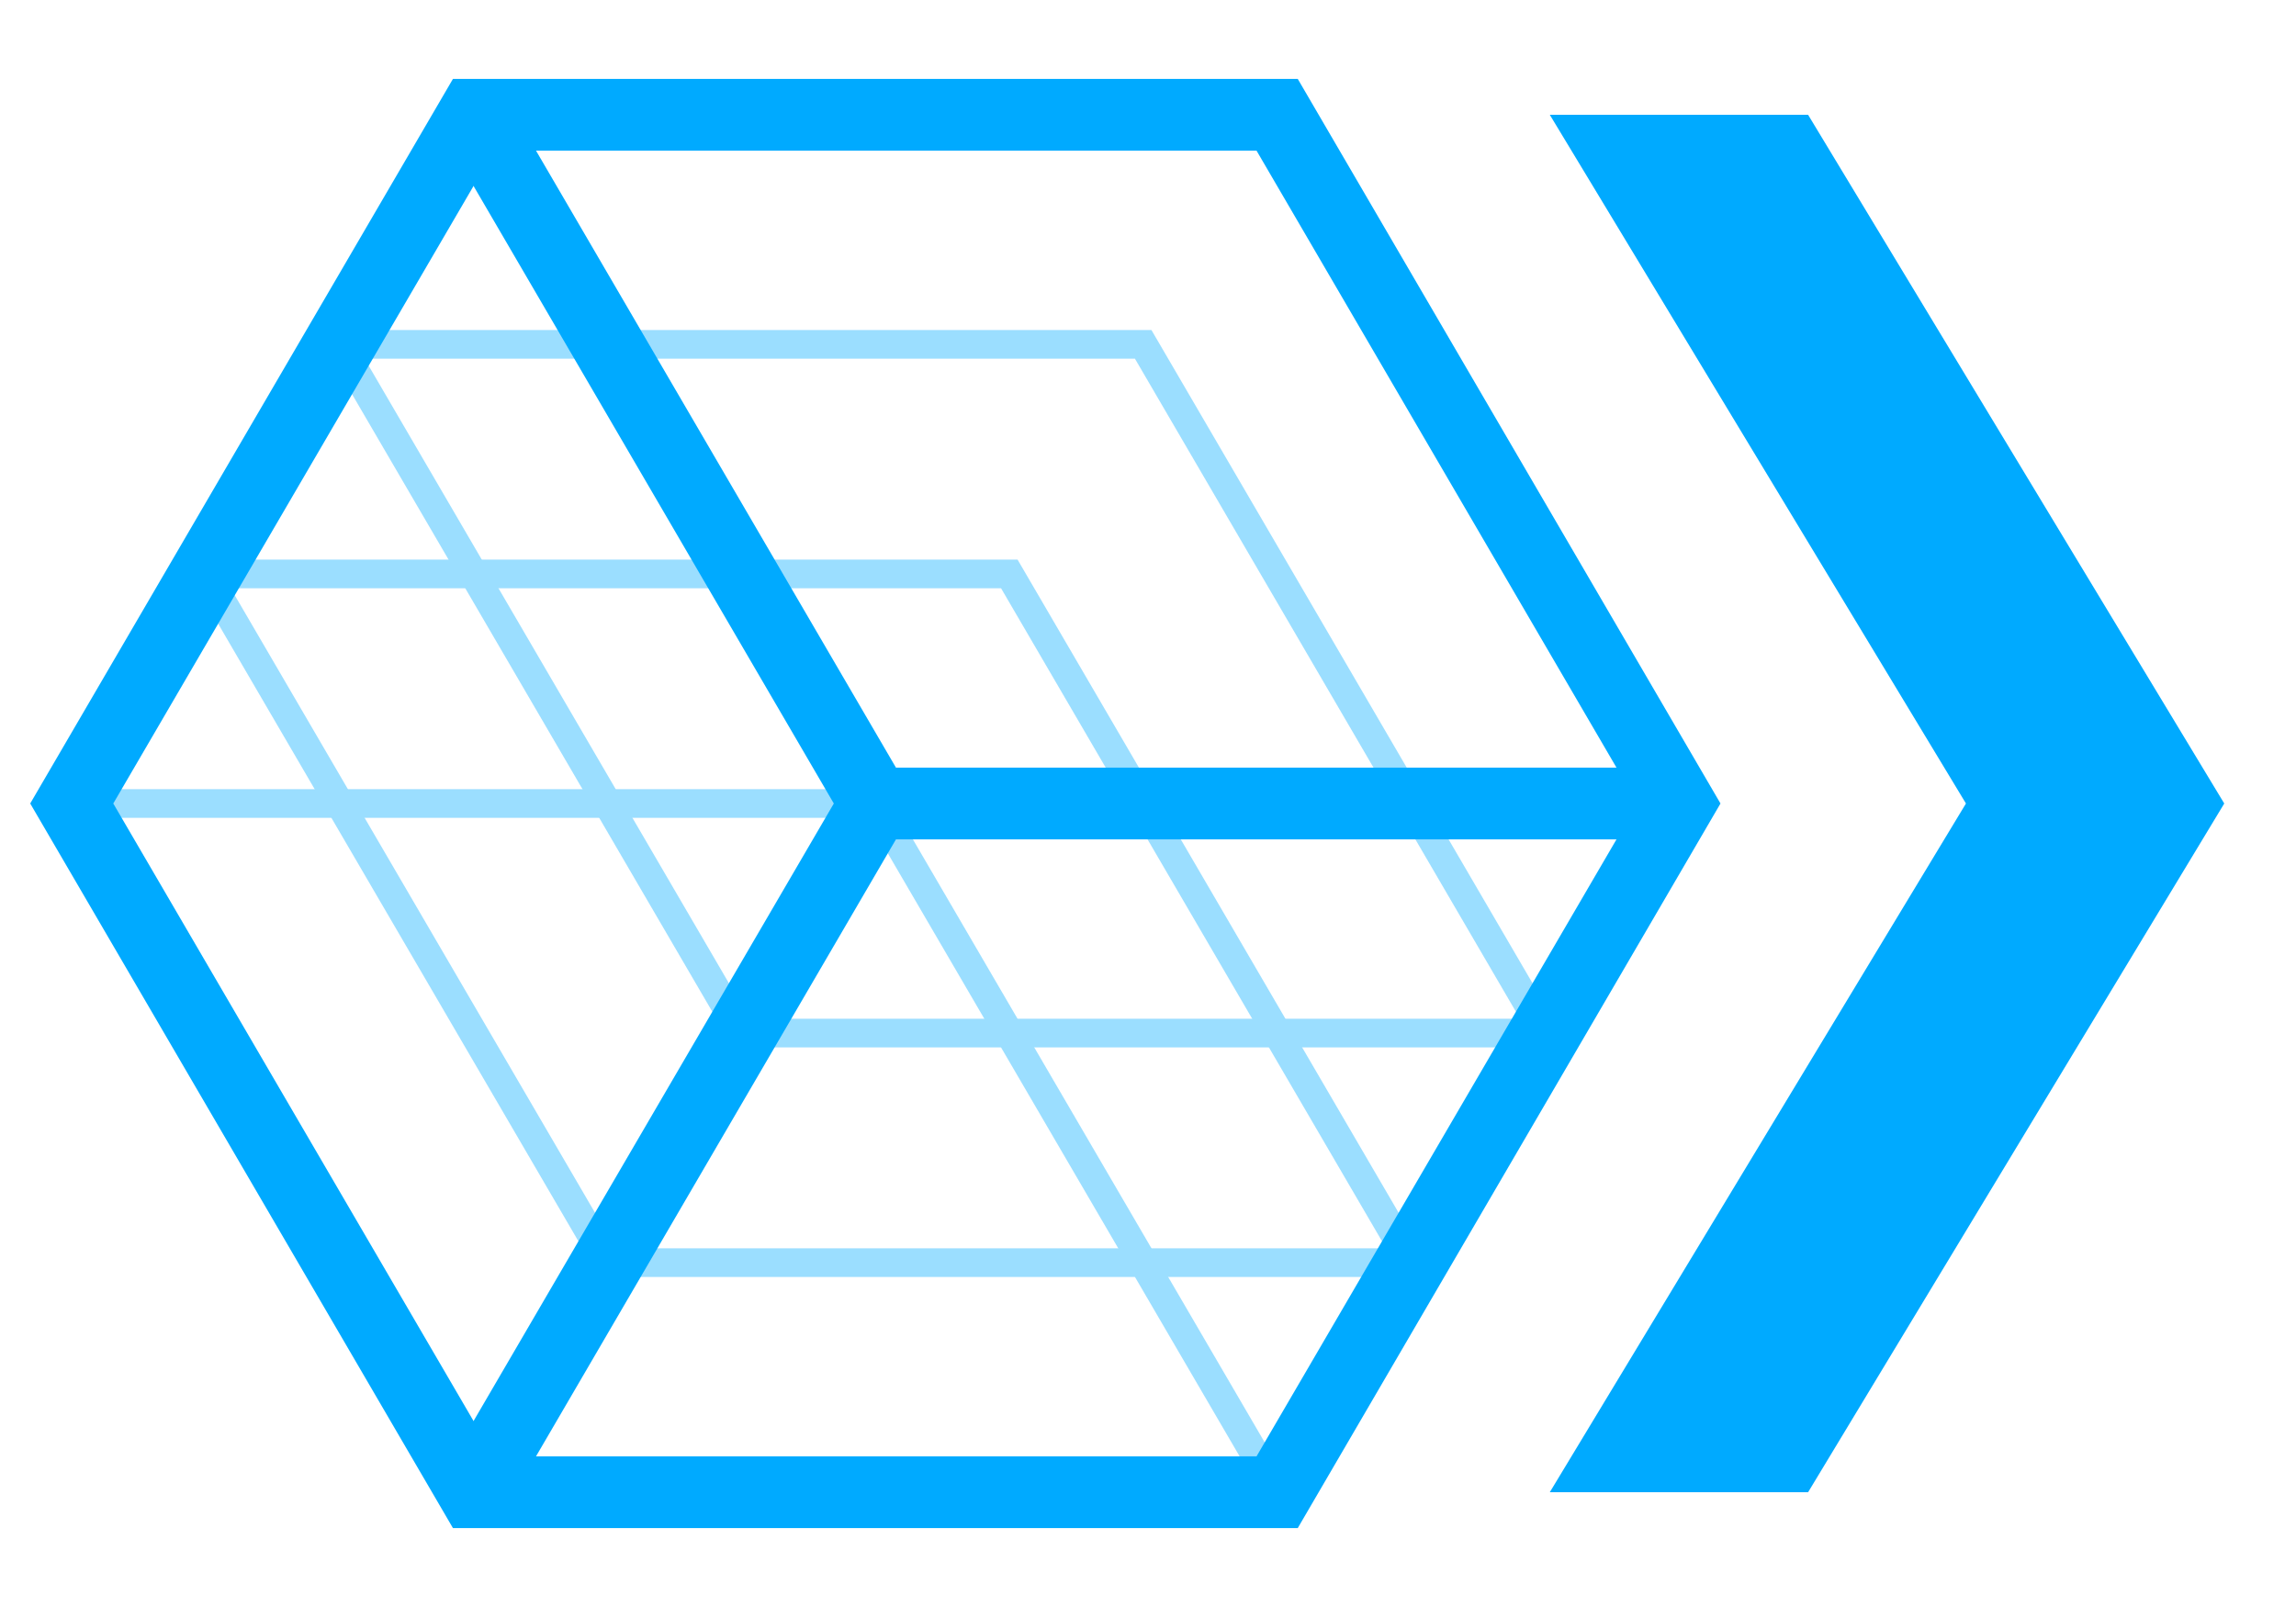
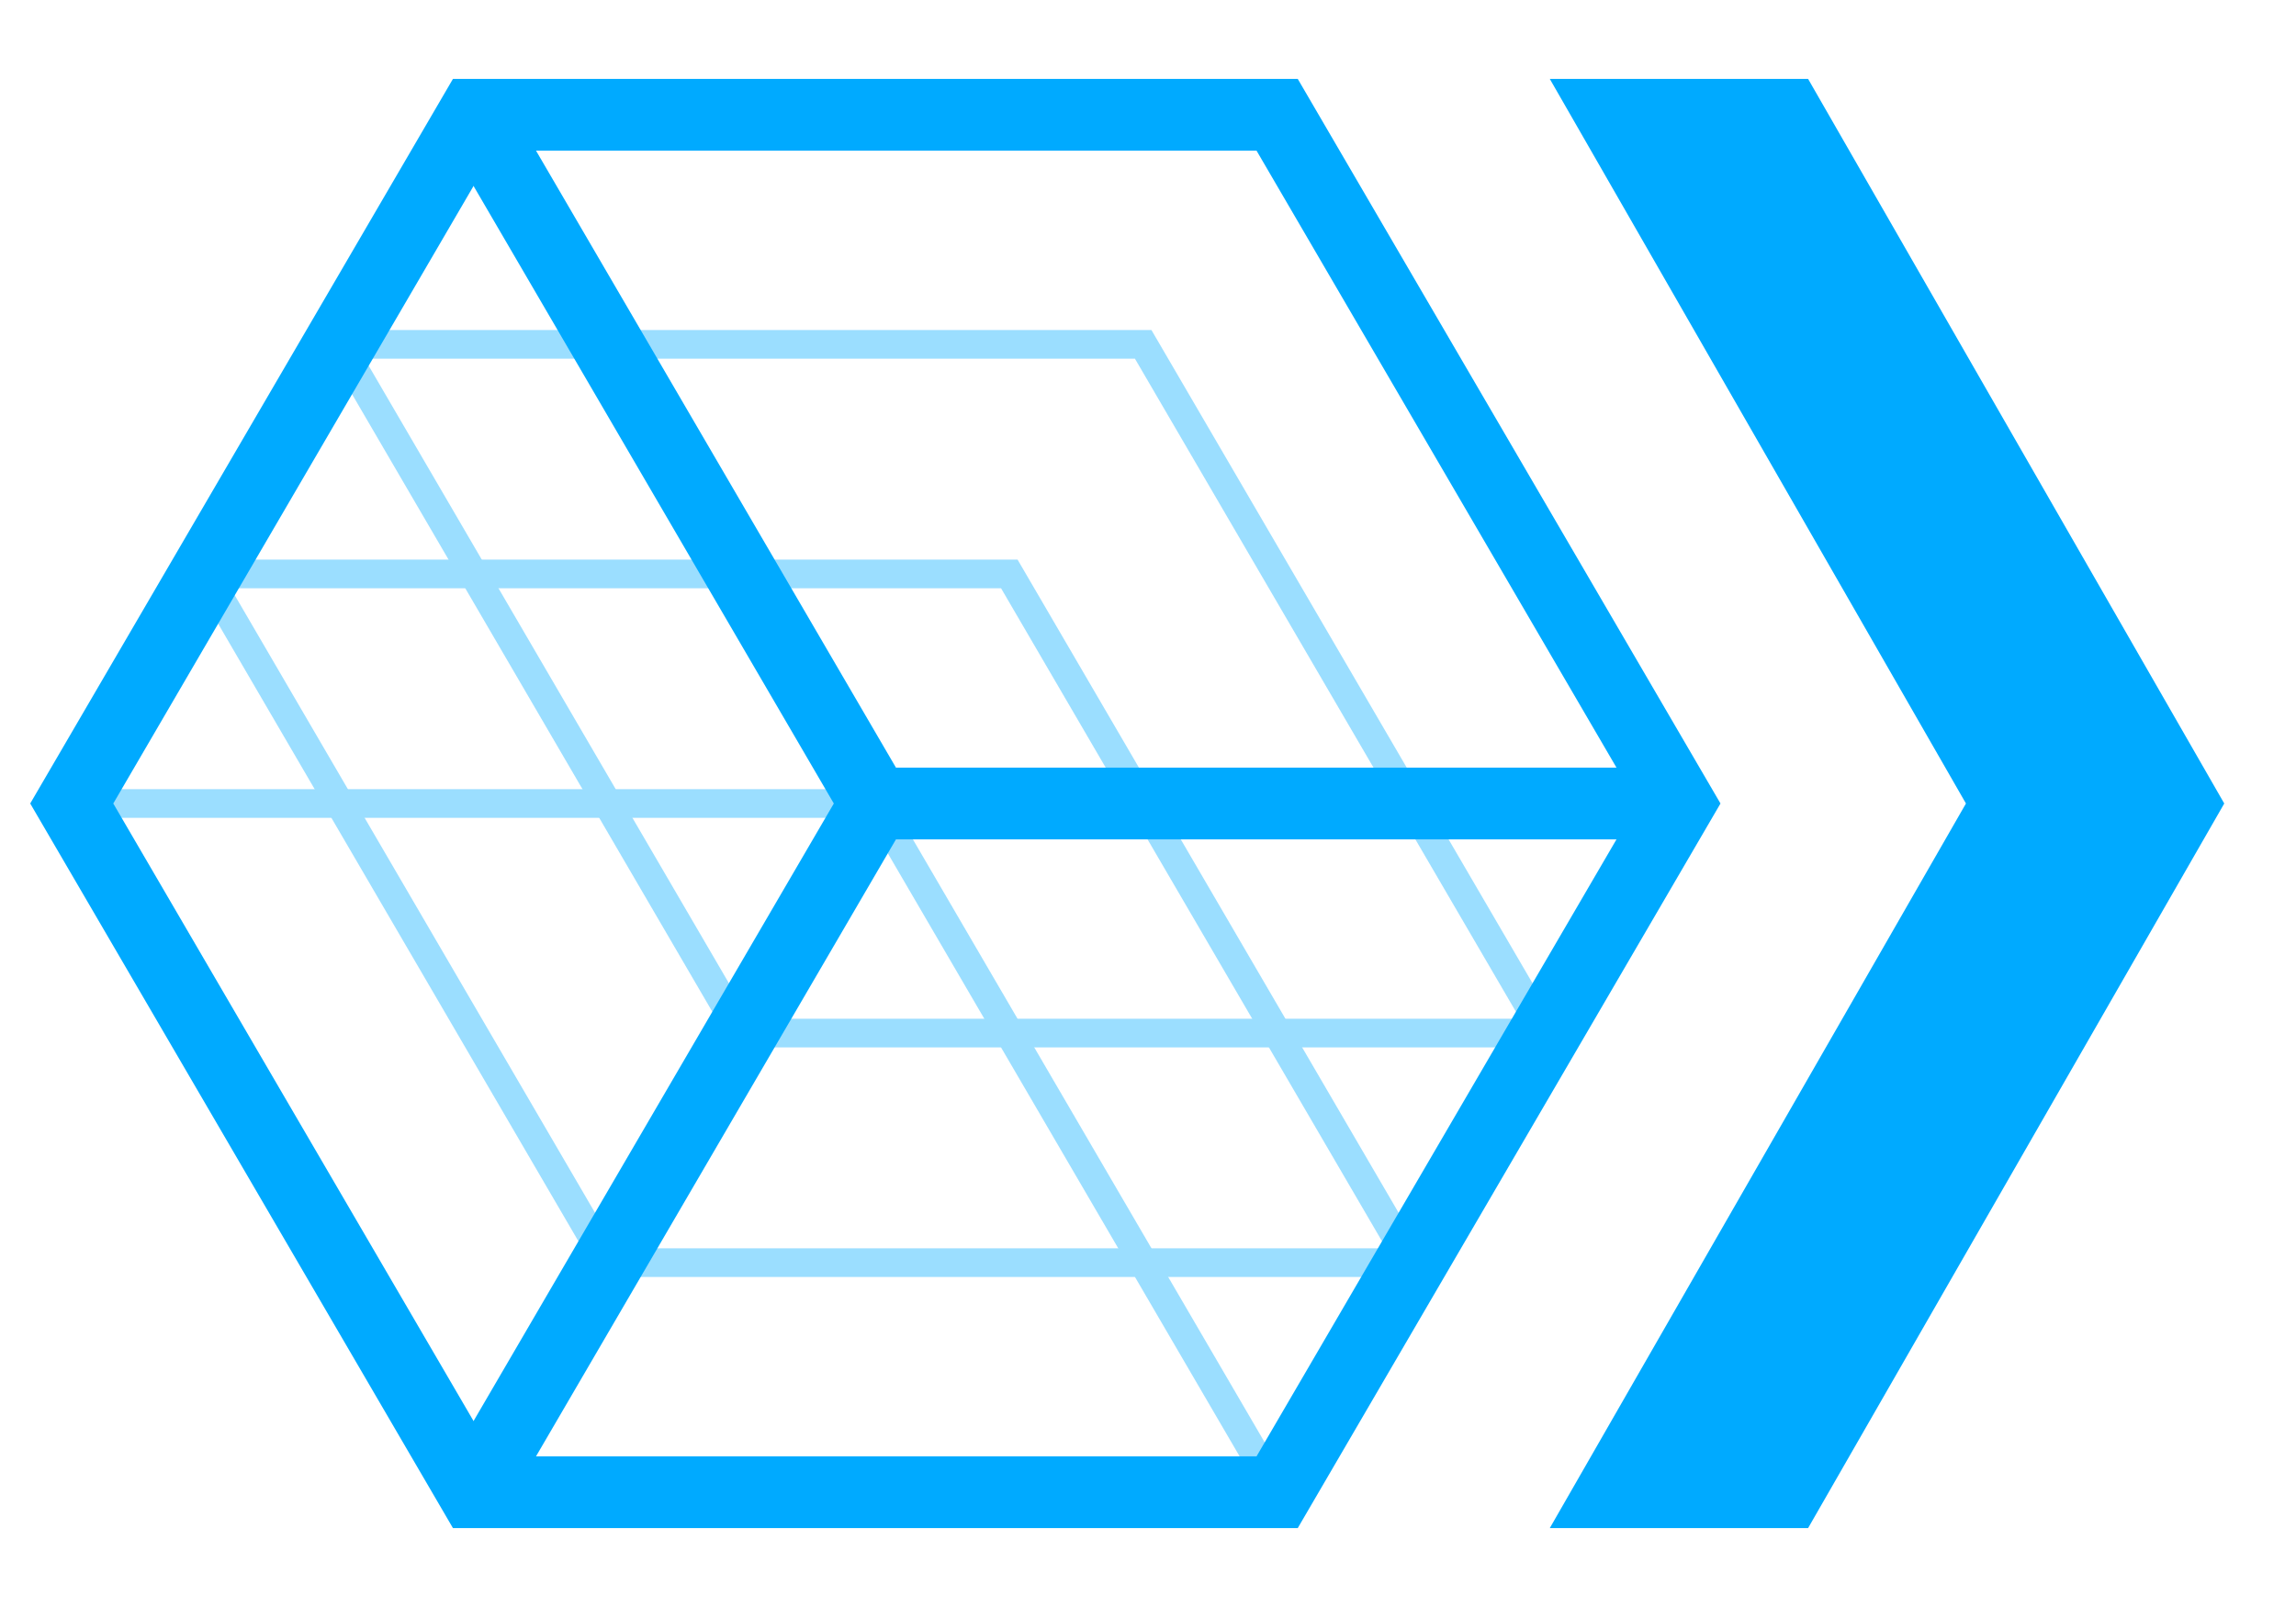
<svg xmlns="http://www.w3.org/2000/svg" viewBox="0 0 320 224" width="320" height="224" role="img" aria-label="OpenHCS array-processing mark">
  <g id="array-processing-mark">
    <g id="array-slice-planes" fill="none" stroke="#66CCFF" stroke-width="4" stroke-linecap="square" opacity="0.65" transform="rotate(180 122 112)">
      <path id="slice-plane-near" d="M215.33 144 103.33 144 47.33 48 159.33 48Z" />
      <path id="slice-plane-far" d="M196.67 176 84.67 176 28.67 80 140.67 80Z" />
      <path id="slice-plane-lower" d="M234 112 122 112 66 16 178 16Z" />
    </g>
    <g id="cube-wireframe" fill="none" stroke="#00AAFF" stroke-width="10" stroke-linecap="butt" stroke-linejoin="miter">
      <path id="cube-outline" d="M66 16H178L234 112 178 208H66L10 112Z" />
      <path id="cube-face-edges" d="M66 16 122 112 66 208 M122 112H234" />
    </g>
-     <path id="processing-chevron" d="M216 16H252L310 112 252 208H216L274 112Z" fill="#00AAFF" />
+     <path id="processing-chevron" d="M216 11H252L310 112 252 213H216L274 112Z" fill="#00AAFF" />
  </g>
</svg>
